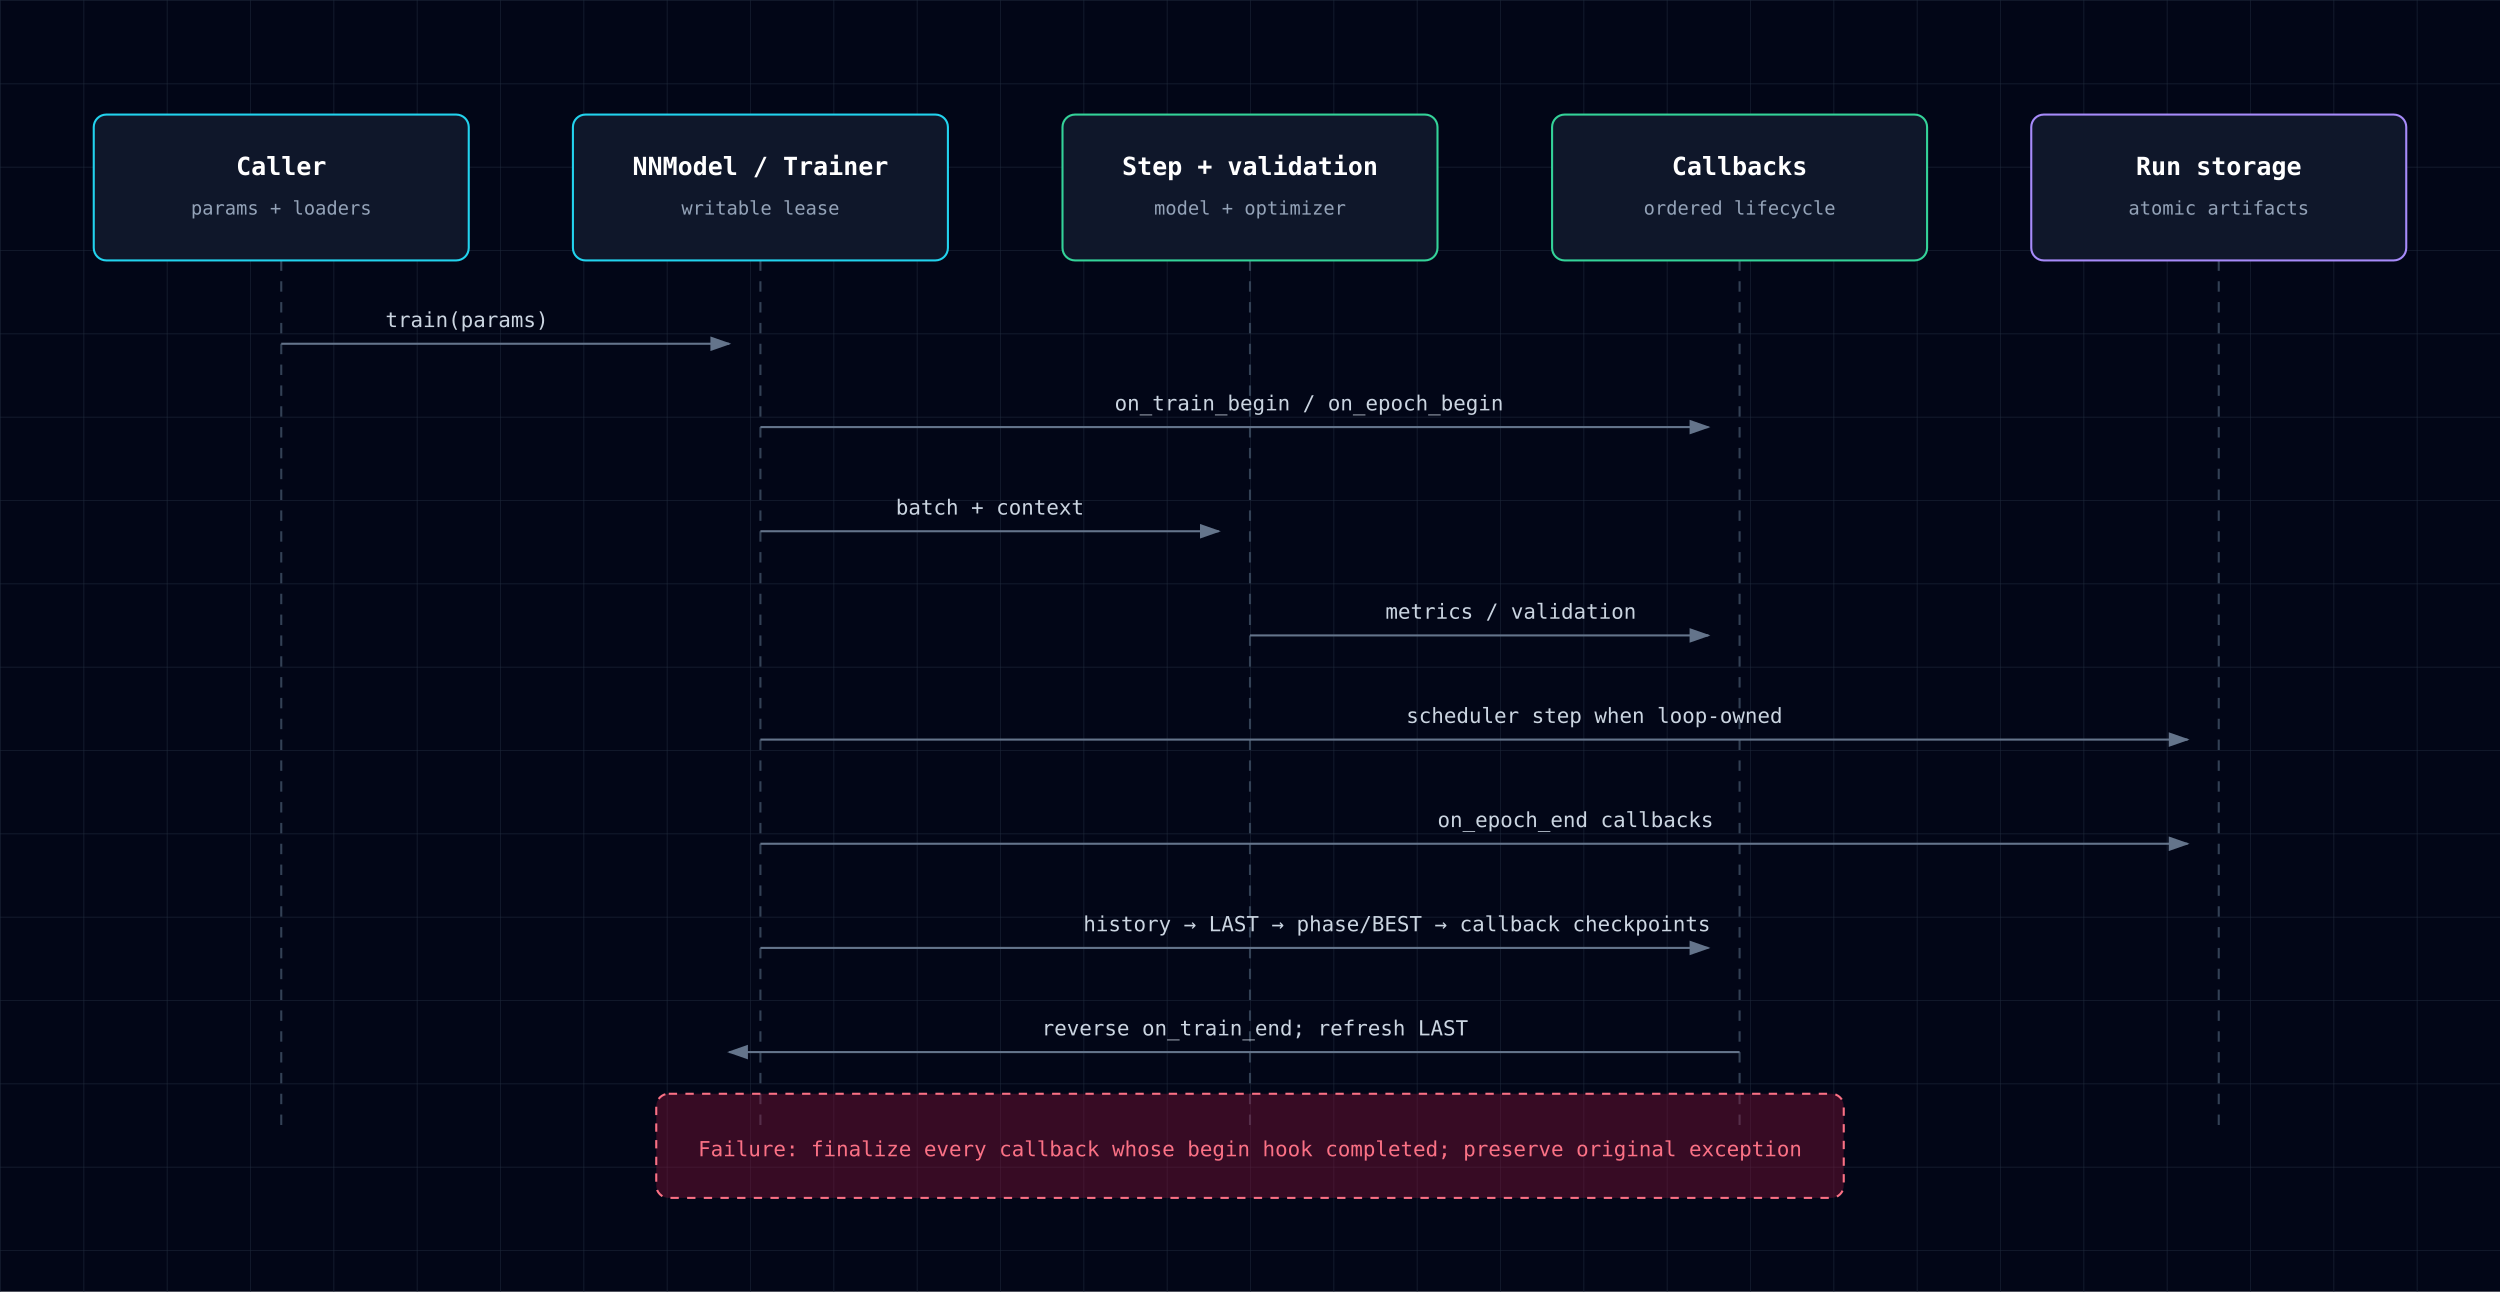
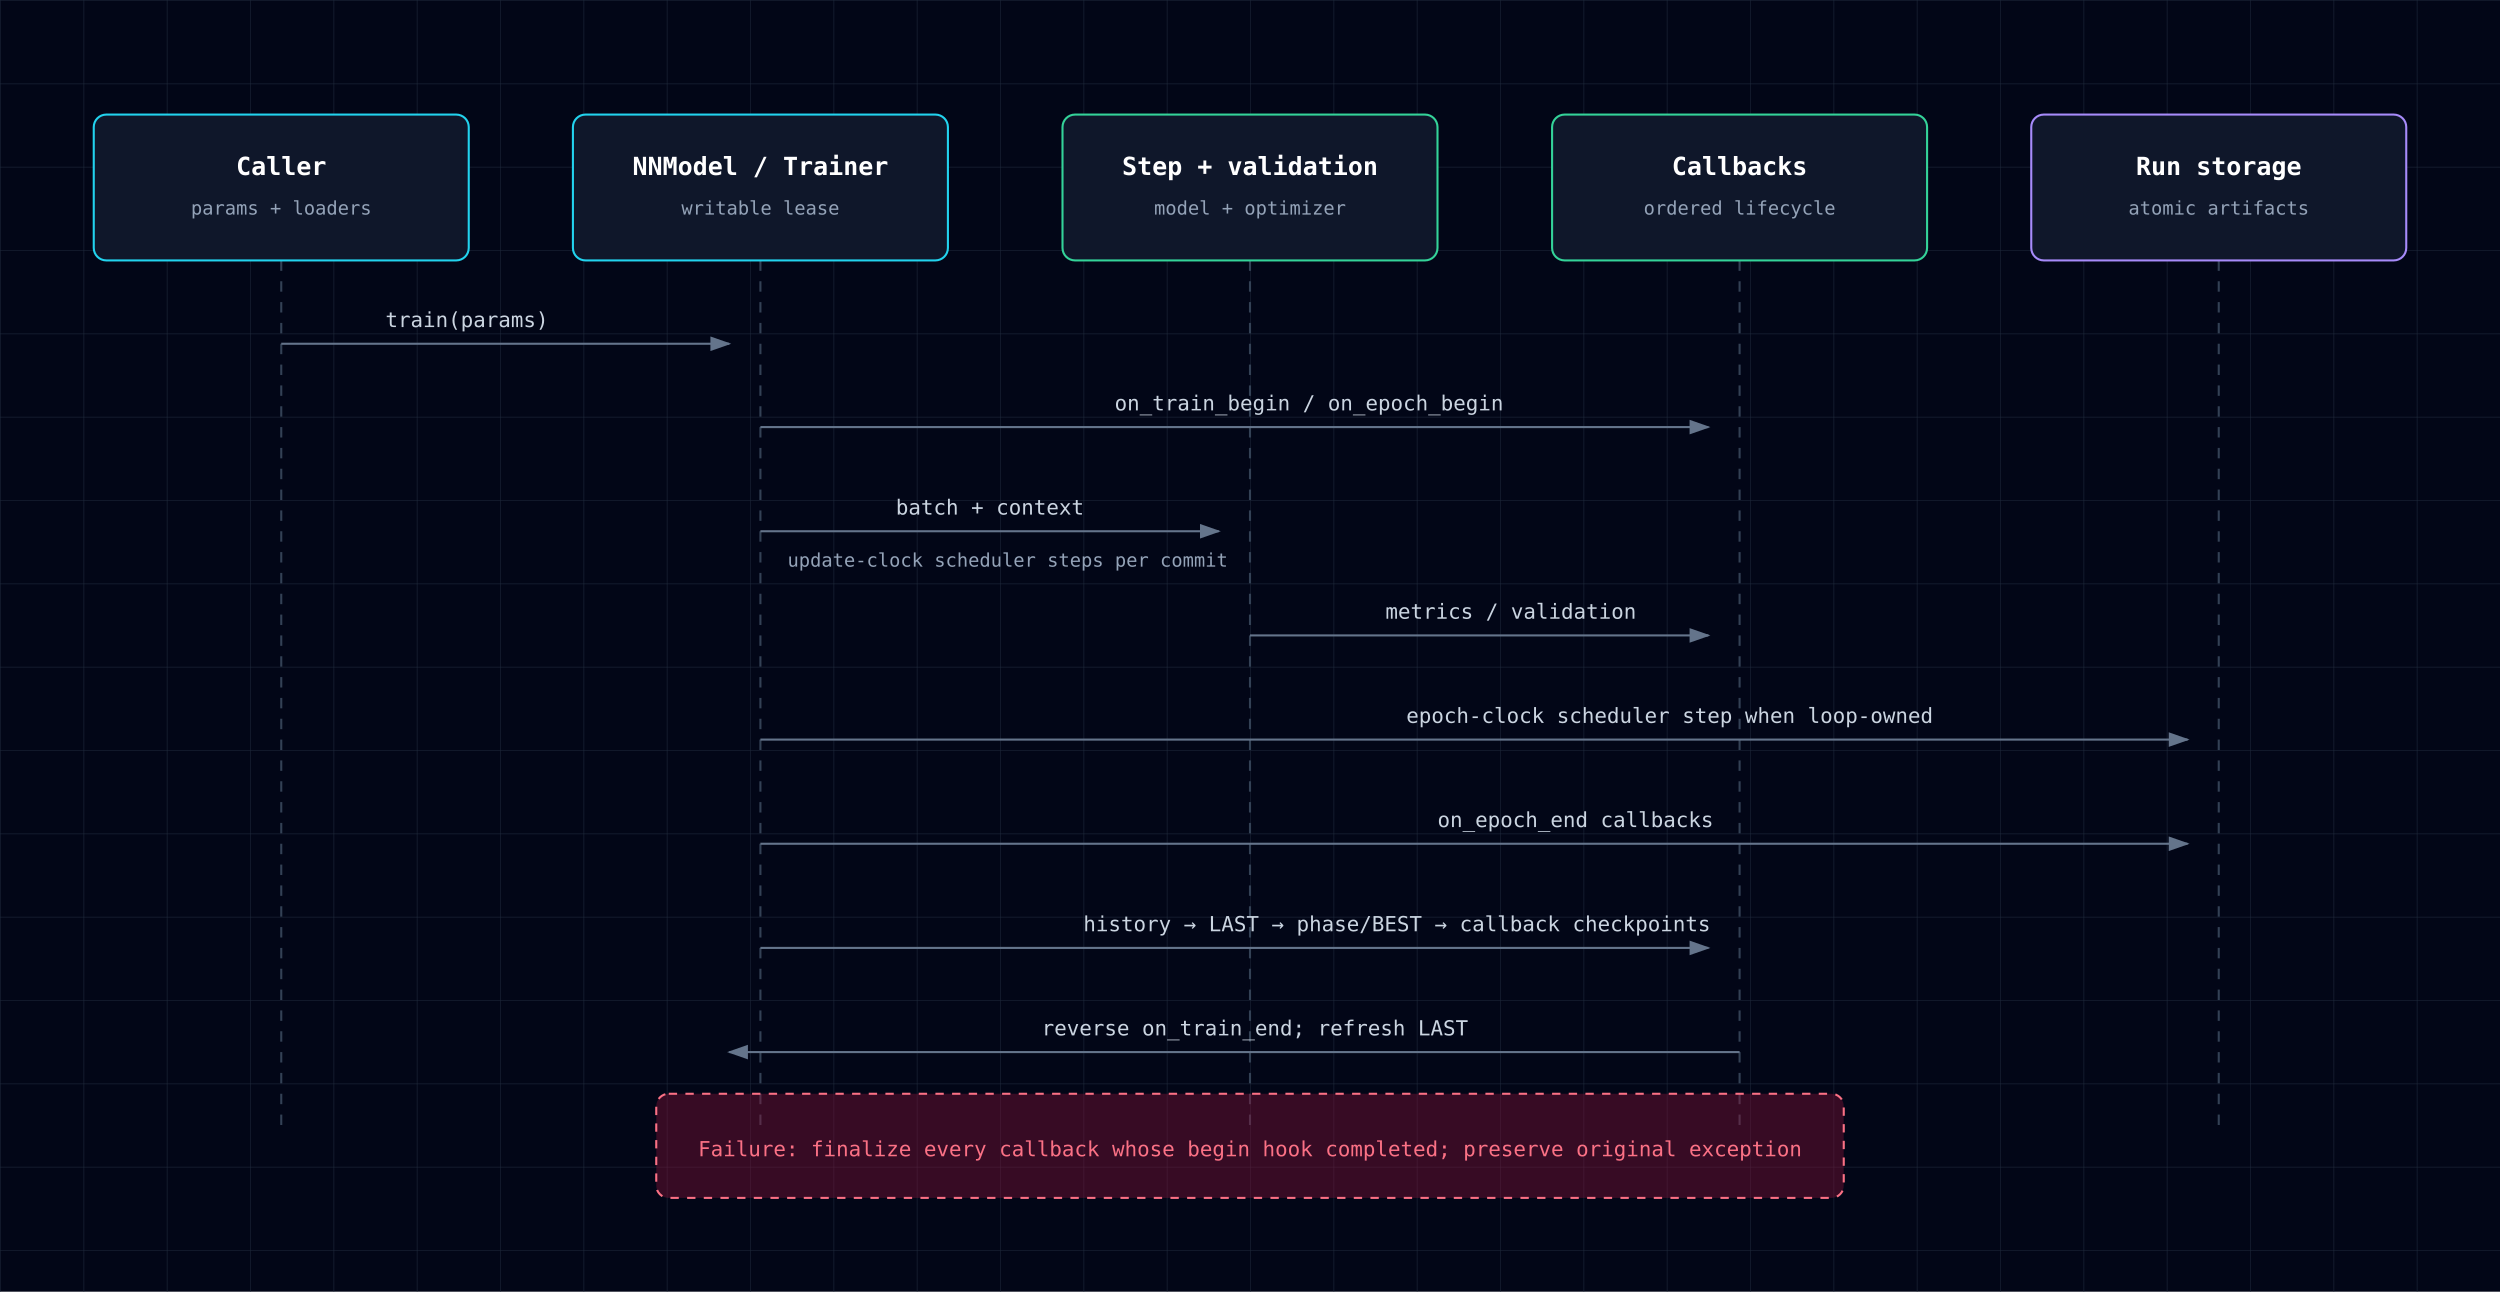
<svg xmlns="http://www.w3.org/2000/svg" viewBox="0 0 1200 620" role="img" aria-labelledby="training-title training-desc">
  <defs>
    <pattern id="grid" width="40" height="40" patternUnits="userSpaceOnUse">
      <path d="M40 0H0V40" fill="none" stroke="#1e293b" stroke-width=".5" />
    </pattern>
    <marker id="a" markerWidth="10" markerHeight="7" refX="9" refY="3.5" orient="auto">
      <polygon points="0 0,10 3.5,0 7" fill="#64748b" />
    </marker>
  </defs>
  <rect width="1200" height="620" fill="#020617" />
  <rect width="1200" height="620" fill="url(#grid)" />
  <g stroke="#334155">
    <path d="M135 125V545M365 125V545M600 125V545M835 125V545M1065 125V545" stroke-dasharray="5 5" />
  </g>
  <g font-family="ui-monospace,monospace" text-anchor="middle">
    <g fill="#0f172a" stroke="#22d3ee">
      <rect x="45" y="55" width="180" height="70" rx="6" />
      <rect x="275" y="55" width="180" height="70" rx="6" />
    </g>
    <g fill="#0f172a" stroke="#34d399">
      <rect x="510" y="55" width="180" height="70" rx="6" />
      <rect x="745" y="55" width="180" height="70" rx="6" />
    </g>
    <rect x="975" y="55" width="180" height="70" rx="6" fill="#0f172a" stroke="#a78bfa" />
    <g fill="#fff" font-size="12" font-weight="600">
      <text x="135" y="84">Caller</text>
      <text x="365" y="84">NNModel / Trainer</text>
      <text x="600" y="84">Step + validation</text>
      <text x="835" y="84">Callbacks</text>
      <text x="1065" y="84">Run storage</text>
    </g>
    <g fill="#94a3b8" font-size="9">
      <text x="135" y="103">params + loaders</text>
      <text x="365" y="103">writable lease</text>
      <text x="600" y="103">model + optimizer</text>
      <text x="835" y="103">ordered lifecycle</text>
      <text x="1065" y="103">atomic artifacts</text>
    </g>
  </g>
  <g stroke="#64748b" marker-end="url(#a)" fill="none">
    <path d="M135 165H350" />
    <path d="M365 205H820" />
    <path d="M365 255H585" />
    <path d="M600 305H820" />
    <path d="M365 355H1050" />
    <path d="M365 405H1050" />
    <path d="M365 455H820" />
    <path d="M835 505H350" />
  </g>
  <g font-family="ui-monospace,monospace" font-size="10" fill="#cbd5e1">
    <text x="185" y="157">train(params)</text>
    <text x="535" y="197">on_train_begin / on_epoch_begin</text>
    <text x="430" y="247">batch + context</text>
+     <text x="378" y="272" font-size="9" fill="#94a3b8">update-clock scheduler steps per commit</text>
    <text x="665" y="297">metrics / validation</text>
-     <text x="675" y="347">scheduler step when loop-owned</text>
+     <text x="675" y="347">epoch-clock scheduler step when loop-owned</text>
    <text x="690" y="397">on_epoch_end callbacks</text>
    <text x="520" y="447">history → LAST → phase/BEST → callback checkpoints</text>
    <text x="500" y="497">reverse on_train_end; refresh LAST</text>
  </g>
  <rect x="315" y="525" width="570" height="50" rx="6" fill="rgba(136,19,55,.4)" stroke="#fb7185" stroke-dasharray="4 4" />
  <text x="600" y="555" fill="#fb7185" text-anchor="middle" font-family="ui-monospace,monospace" font-size="10">Failure: finalize every callback whose begin hook completed; preserve original exception</text>
</svg>
